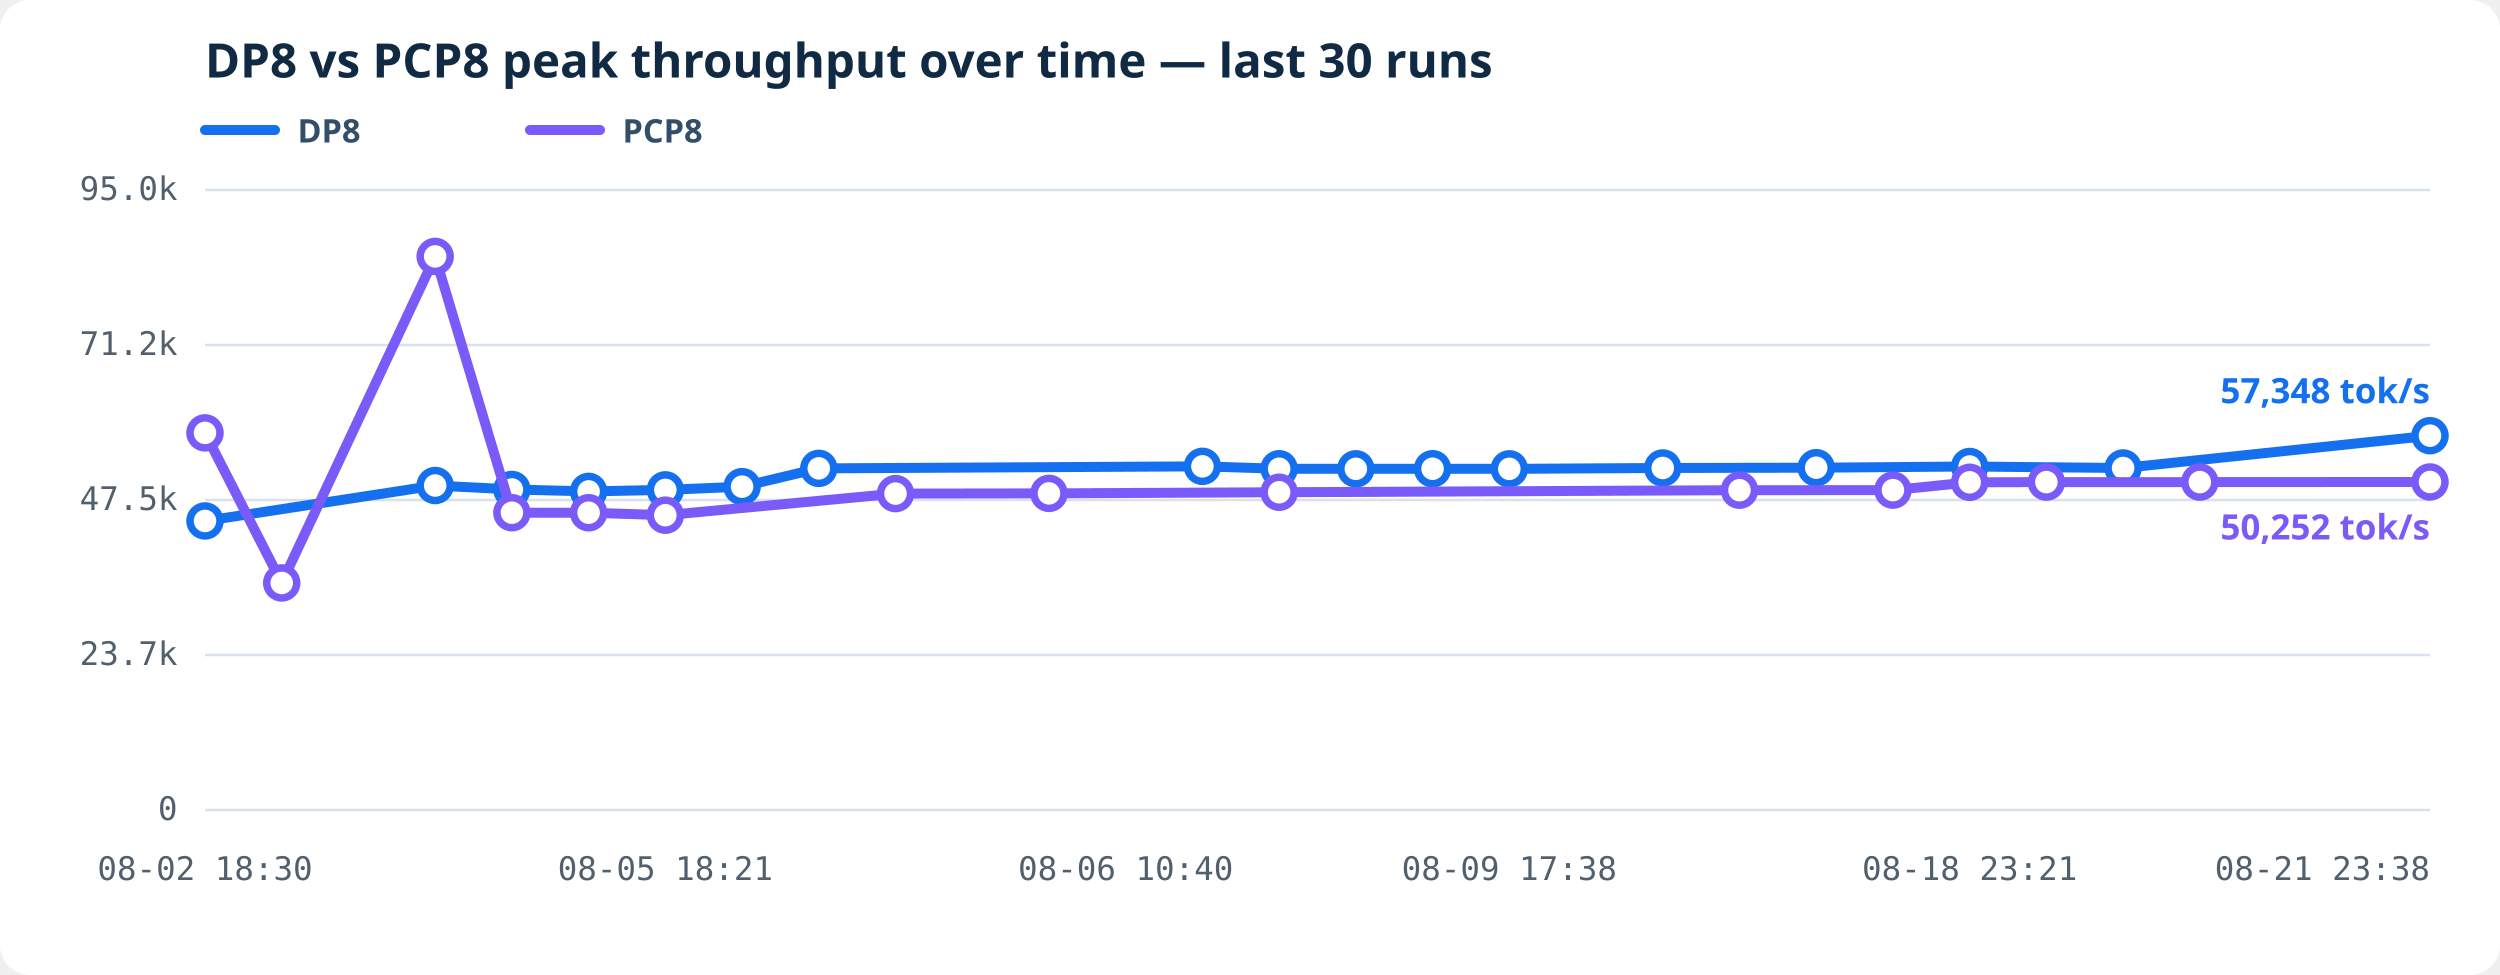
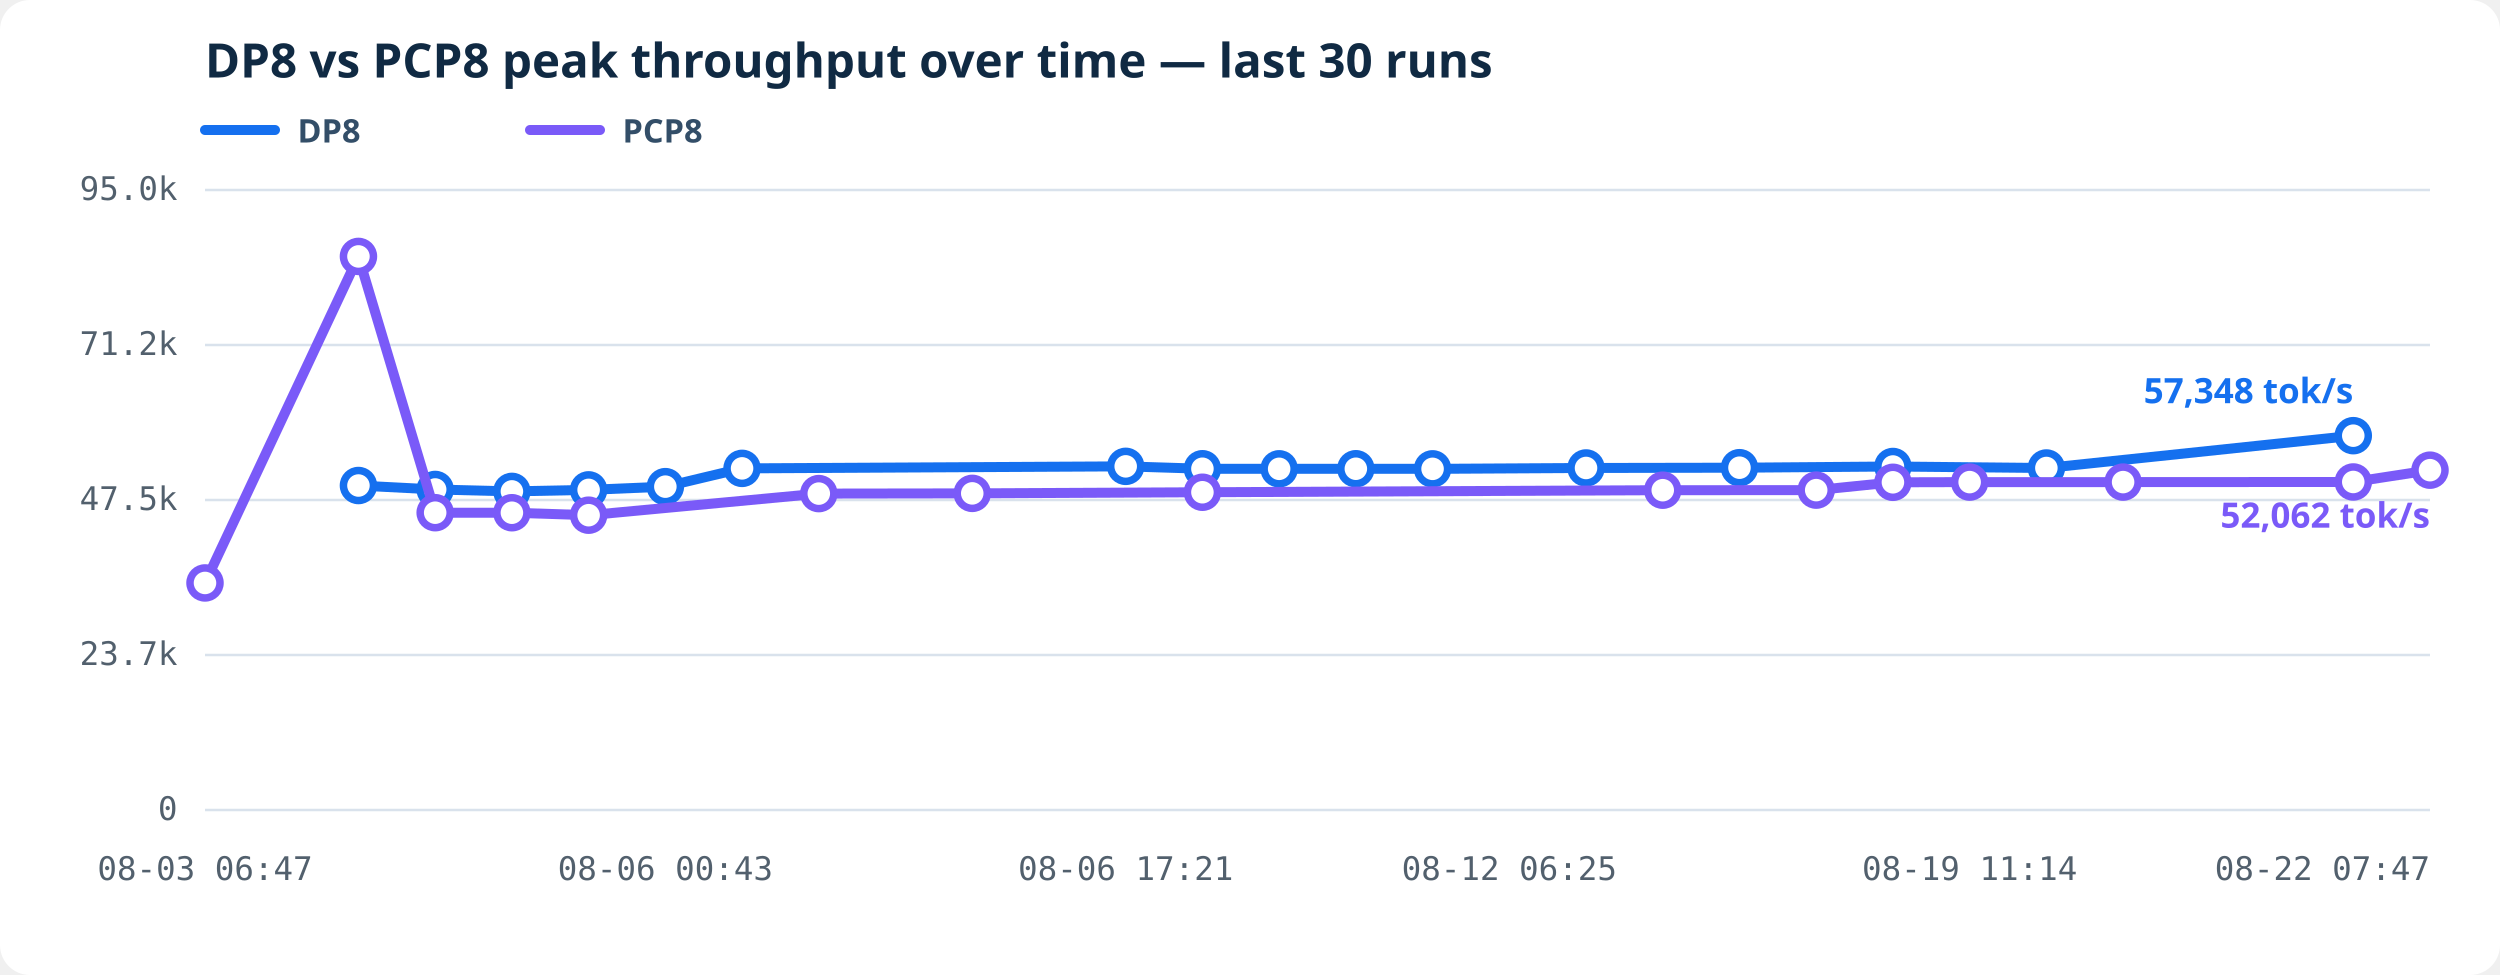
<svg xmlns="http://www.w3.org/2000/svg" viewBox="0 0 1000 390" role="img" aria-labelledby="history-title history-desc">
  <style>.bg{fill:#fff}.grid{stroke:#d9e2ec;stroke-width:1}.axis{fill:#52606d;font:13px ui-monospace,SFMono-Regular,Consolas,monospace}.heading{fill:#102a43;font:600 19px system-ui,sans-serif}.line{fill:none;stroke-width:4;stroke-linejoin:round;stroke-linecap:round}.dot{fill:#fff;stroke-width:3}.latest{stroke-width:3}.legend{fill:#334e68;font:600 13px system-ui,sans-serif}.value{font:600 14px system-ui,sans-serif}</style>
  <rect class="bg" width="1000" height="390" rx="12" />
  <text class="heading" x="82" y="31">DP8 vs PCP8 peak throughput over time — last 30 runs</text>
  <line x1="82" y1="52" x2="110" y2="52" stroke="#1570ef" stroke-width="4" stroke-linecap="round" />
  <text class="legend" x="119" y="57">DP8</text>
  <line x1="212" y1="52" x2="240" y2="52" stroke="#7a5af8" stroke-width="4" stroke-linecap="round" />
  <text class="legend" x="249" y="57">PCP8</text>
  <line class="grid" x1="82" y1="324.00" x2="972" y2="324.00" />
  <text class="axis" text-anchor="end" x="71" y="328.00">0</text>
  <line class="grid" x1="82" y1="262.00" x2="972" y2="262.00" />
  <text class="axis" text-anchor="end" x="71" y="266.00">23.7k</text>
  <line class="grid" x1="82" y1="200.00" x2="972" y2="200.00" />
  <text class="axis" text-anchor="end" x="71" y="204.00">47.5k</text>
  <line class="grid" x1="82" y1="138.00" x2="972" y2="138.00" />
  <text class="axis" text-anchor="end" x="71" y="142.00">71.2k</text>
  <line class="grid" x1="82" y1="76.00" x2="972" y2="76.00" />
  <text class="axis" text-anchor="end" x="71" y="80.00">95.0k</text>
-   <text class="axis" text-anchor="middle" x="82.00" y="352">08-02 18:30</text>
-   <text class="axis" text-anchor="middle" x="266.14" y="352">08-05 18:21</text>
-   <text class="axis" text-anchor="middle" x="450.28" y="352">08-06 10:40</text>
-   <text class="axis" text-anchor="middle" x="603.72" y="352">08-09 17:38</text>
-   <text class="axis" text-anchor="middle" x="787.86" y="352">08-18 23:21</text>
-   <text class="axis" text-anchor="end" x="972.00" y="352">08-21 23:38</text>
-   <polyline class="line" stroke="#1570ef" points="82.00,208.38 174.07,194.21 204.76,195.79 235.45,196.56 266.14,195.95 296.83,194.66 327.52,187.35 480.97,186.54 511.66,187.50 542.34,187.53 573.03,187.50 603.72,187.54 665.10,187.19 726.48,187.08 787.86,186.60 849.24,187.20 972.00,174.27" />
-   <circle class="dot" fill="#fff" stroke="#1570ef" cx="82.00" cy="208.38" r="6" />
-   <circle class="dot" fill="#fff" stroke="#1570ef" cx="174.07" cy="194.21" r="6" />
-   <circle class="dot" fill="#fff" stroke="#1570ef" cx="204.76" cy="195.79" r="6" />
-   <circle class="dot" fill="#fff" stroke="#1570ef" cx="235.45" cy="196.56" r="6" />
-   <circle class="dot" fill="#fff" stroke="#1570ef" cx="266.14" cy="195.95" r="6" />
-   <circle class="dot" fill="#fff" stroke="#1570ef" cx="296.83" cy="194.66" r="6" />
-   <circle class="dot" fill="#fff" stroke="#1570ef" cx="327.52" cy="187.35" r="6" />
-   <circle class="dot" fill="#fff" stroke="#1570ef" cx="480.97" cy="186.54" r="6" />
-   <circle class="dot" fill="#fff" stroke="#1570ef" cx="511.66" cy="187.50" r="6" />
-   <circle class="dot" fill="#fff" stroke="#1570ef" cx="542.34" cy="187.53" r="6" />
-   <circle class="dot" fill="#fff" stroke="#1570ef" cx="573.03" cy="187.50" r="6" />
-   <circle class="dot" fill="#fff" stroke="#1570ef" cx="603.72" cy="187.54" r="6" />
-   <circle class="dot" fill="#fff" stroke="#1570ef" cx="665.10" cy="187.19" r="6" />
-   <circle class="dot" fill="#fff" stroke="#1570ef" cx="726.48" cy="187.08" r="6" />
-   <circle class="dot" fill="#fff" stroke="#1570ef" cx="787.86" cy="186.60" r="6" />
-   <circle class="dot" fill="#fff" stroke="#1570ef" cx="849.24" cy="187.20" r="6" />
-   <circle class="dot latest" fill="#1570ef" stroke="#1570ef" cx="972.00" cy="174.27" r="6" />
-   <text class="value" fill="#1570ef" text-anchor="end" x="972.00" y="161.27">57,348 tok/s</text>
-   <polyline class="line" stroke="#7a5af8" points="82.00,173.15 112.69,233.18 174.07,102.57 204.76,205.08 235.45,205.09 266.14,206.08 358.21,197.44 419.59,197.35 511.66,196.90 695.79,196.08 757.17,196.05 787.86,192.92 818.55,192.84 879.93,192.84 972.00,192.79" />
-   <circle class="dot" fill="#fff" stroke="#7a5af8" cx="82.00" cy="173.15" r="6" />
-   <circle class="dot" fill="#fff" stroke="#7a5af8" cx="112.69" cy="233.18" r="6" />
-   <circle class="dot" fill="#fff" stroke="#7a5af8" cx="174.07" cy="102.57" r="6" />
-   <circle class="dot" fill="#fff" stroke="#7a5af8" cx="204.76" cy="205.08" r="6" />
-   <circle class="dot" fill="#fff" stroke="#7a5af8" cx="235.45" cy="205.09" r="6" />
-   <circle class="dot" fill="#fff" stroke="#7a5af8" cx="266.14" cy="206.08" r="6" />
-   <circle class="dot" fill="#fff" stroke="#7a5af8" cx="358.21" cy="197.44" r="6" />
-   <circle class="dot" fill="#fff" stroke="#7a5af8" cx="419.59" cy="197.35" r="6" />
-   <circle class="dot" fill="#fff" stroke="#7a5af8" cx="511.66" cy="196.90" r="6" />
-   <circle class="dot" fill="#fff" stroke="#7a5af8" cx="695.79" cy="196.08" r="6" />
-   <circle class="dot" fill="#fff" stroke="#7a5af8" cx="757.17" cy="196.05" r="6" />
-   <circle class="dot" fill="#fff" stroke="#7a5af8" cx="787.86" cy="192.92" r="6" />
-   <circle class="dot" fill="#fff" stroke="#7a5af8" cx="818.55" cy="192.84" r="6" />
-   <circle class="dot" fill="#fff" stroke="#7a5af8" cx="879.93" cy="192.84" r="6" />
-   <circle class="dot latest" fill="#7a5af8" stroke="#7a5af8" cx="972.00" cy="192.79" r="6" />
-   <text class="value" fill="#7a5af8" text-anchor="end" x="972.00" y="215.79">50,252 tok/s</text>
+   <text class="axis" text-anchor="middle" x="82.00" y="352">08-03 06:47</text>
+   <text class="axis" text-anchor="middle" x="266.14" y="352">08-06 00:43</text>
+   <text class="axis" text-anchor="middle" x="450.28" y="352">08-06 17:21</text>
+   <text class="axis" text-anchor="middle" x="603.72" y="352">08-12 06:25</text>
+   <text class="axis" text-anchor="middle" x="787.86" y="352">08-19 11:14</text>
+   <text class="axis" text-anchor="end" x="972.00" y="352">08-22 07:47</text>
+   <polyline class="line" stroke="#1570ef" points="143.38,194.21 174.07,195.79 204.76,196.56 235.45,195.95 266.14,194.66 296.83,187.35 450.28,186.54 480.97,187.50 511.66,187.53 542.34,187.50 573.03,187.54 634.41,187.19 695.79,187.08 757.17,186.60 818.55,187.20 941.31,174.27" />
+   <circle class="dot" fill="#fff" stroke="#1570ef" cx="143.38" cy="194.21" r="6" />
+   <circle class="dot" fill="#fff" stroke="#1570ef" cx="174.07" cy="195.79" r="6" />
+   <circle class="dot" fill="#fff" stroke="#1570ef" cx="204.76" cy="196.56" r="6" />
+   <circle class="dot" fill="#fff" stroke="#1570ef" cx="235.45" cy="195.95" r="6" />
+   <circle class="dot" fill="#fff" stroke="#1570ef" cx="266.14" cy="194.66" r="6" />
+   <circle class="dot" fill="#fff" stroke="#1570ef" cx="296.83" cy="187.35" r="6" />
+   <circle class="dot" fill="#fff" stroke="#1570ef" cx="450.28" cy="186.54" r="6" />
+   <circle class="dot" fill="#fff" stroke="#1570ef" cx="480.97" cy="187.50" r="6" />
+   <circle class="dot" fill="#fff" stroke="#1570ef" cx="511.66" cy="187.53" r="6" />
+   <circle class="dot" fill="#fff" stroke="#1570ef" cx="542.34" cy="187.50" r="6" />
+   <circle class="dot" fill="#fff" stroke="#1570ef" cx="573.03" cy="187.54" r="6" />
+   <circle class="dot" fill="#fff" stroke="#1570ef" cx="634.41" cy="187.19" r="6" />
+   <circle class="dot" fill="#fff" stroke="#1570ef" cx="695.79" cy="187.08" r="6" />
+   <circle class="dot" fill="#fff" stroke="#1570ef" cx="757.17" cy="186.60" r="6" />
+   <circle class="dot" fill="#fff" stroke="#1570ef" cx="818.55" cy="187.20" r="6" />
+   <circle class="dot latest" fill="#1570ef" stroke="#1570ef" cx="941.31" cy="174.27" r="6" />
+   <text class="value" fill="#1570ef" text-anchor="end" x="941.31" y="161.27">57,348 tok/s</text>
+   <polyline class="line" stroke="#7a5af8" points="82.00,233.18 143.38,102.57 174.07,205.08 204.76,205.09 235.45,206.08 327.52,197.44 388.90,197.35 480.97,196.90 665.10,196.08 726.48,196.05 757.17,192.92 787.86,192.84 849.24,192.84 941.31,192.79 972.00,188.07" />
+   <circle class="dot" fill="#fff" stroke="#7a5af8" cx="82.00" cy="233.18" r="6" />
+   <circle class="dot" fill="#fff" stroke="#7a5af8" cx="143.38" cy="102.57" r="6" />
+   <circle class="dot" fill="#fff" stroke="#7a5af8" cx="174.07" cy="205.08" r="6" />
+   <circle class="dot" fill="#fff" stroke="#7a5af8" cx="204.76" cy="205.09" r="6" />
+   <circle class="dot" fill="#fff" stroke="#7a5af8" cx="235.45" cy="206.08" r="6" />
+   <circle class="dot" fill="#fff" stroke="#7a5af8" cx="327.52" cy="197.44" r="6" />
+   <circle class="dot" fill="#fff" stroke="#7a5af8" cx="388.90" cy="197.35" r="6" />
+   <circle class="dot" fill="#fff" stroke="#7a5af8" cx="480.97" cy="196.90" r="6" />
+   <circle class="dot" fill="#fff" stroke="#7a5af8" cx="665.10" cy="196.08" r="6" />
+   <circle class="dot" fill="#fff" stroke="#7a5af8" cx="726.48" cy="196.05" r="6" />
+   <circle class="dot" fill="#fff" stroke="#7a5af8" cx="757.17" cy="192.92" r="6" />
+   <circle class="dot" fill="#fff" stroke="#7a5af8" cx="787.86" cy="192.84" r="6" />
+   <circle class="dot" fill="#fff" stroke="#7a5af8" cx="849.24" cy="192.84" r="6" />
+   <circle class="dot" fill="#fff" stroke="#7a5af8" cx="941.31" cy="192.79" r="6" />
+   <circle class="dot latest" fill="#7a5af8" stroke="#7a5af8" cx="972.00" cy="188.07" r="6" />
+   <text class="value" fill="#7a5af8" text-anchor="end" x="972.00" y="211.07">52,062 tok/s</text>
</svg>
